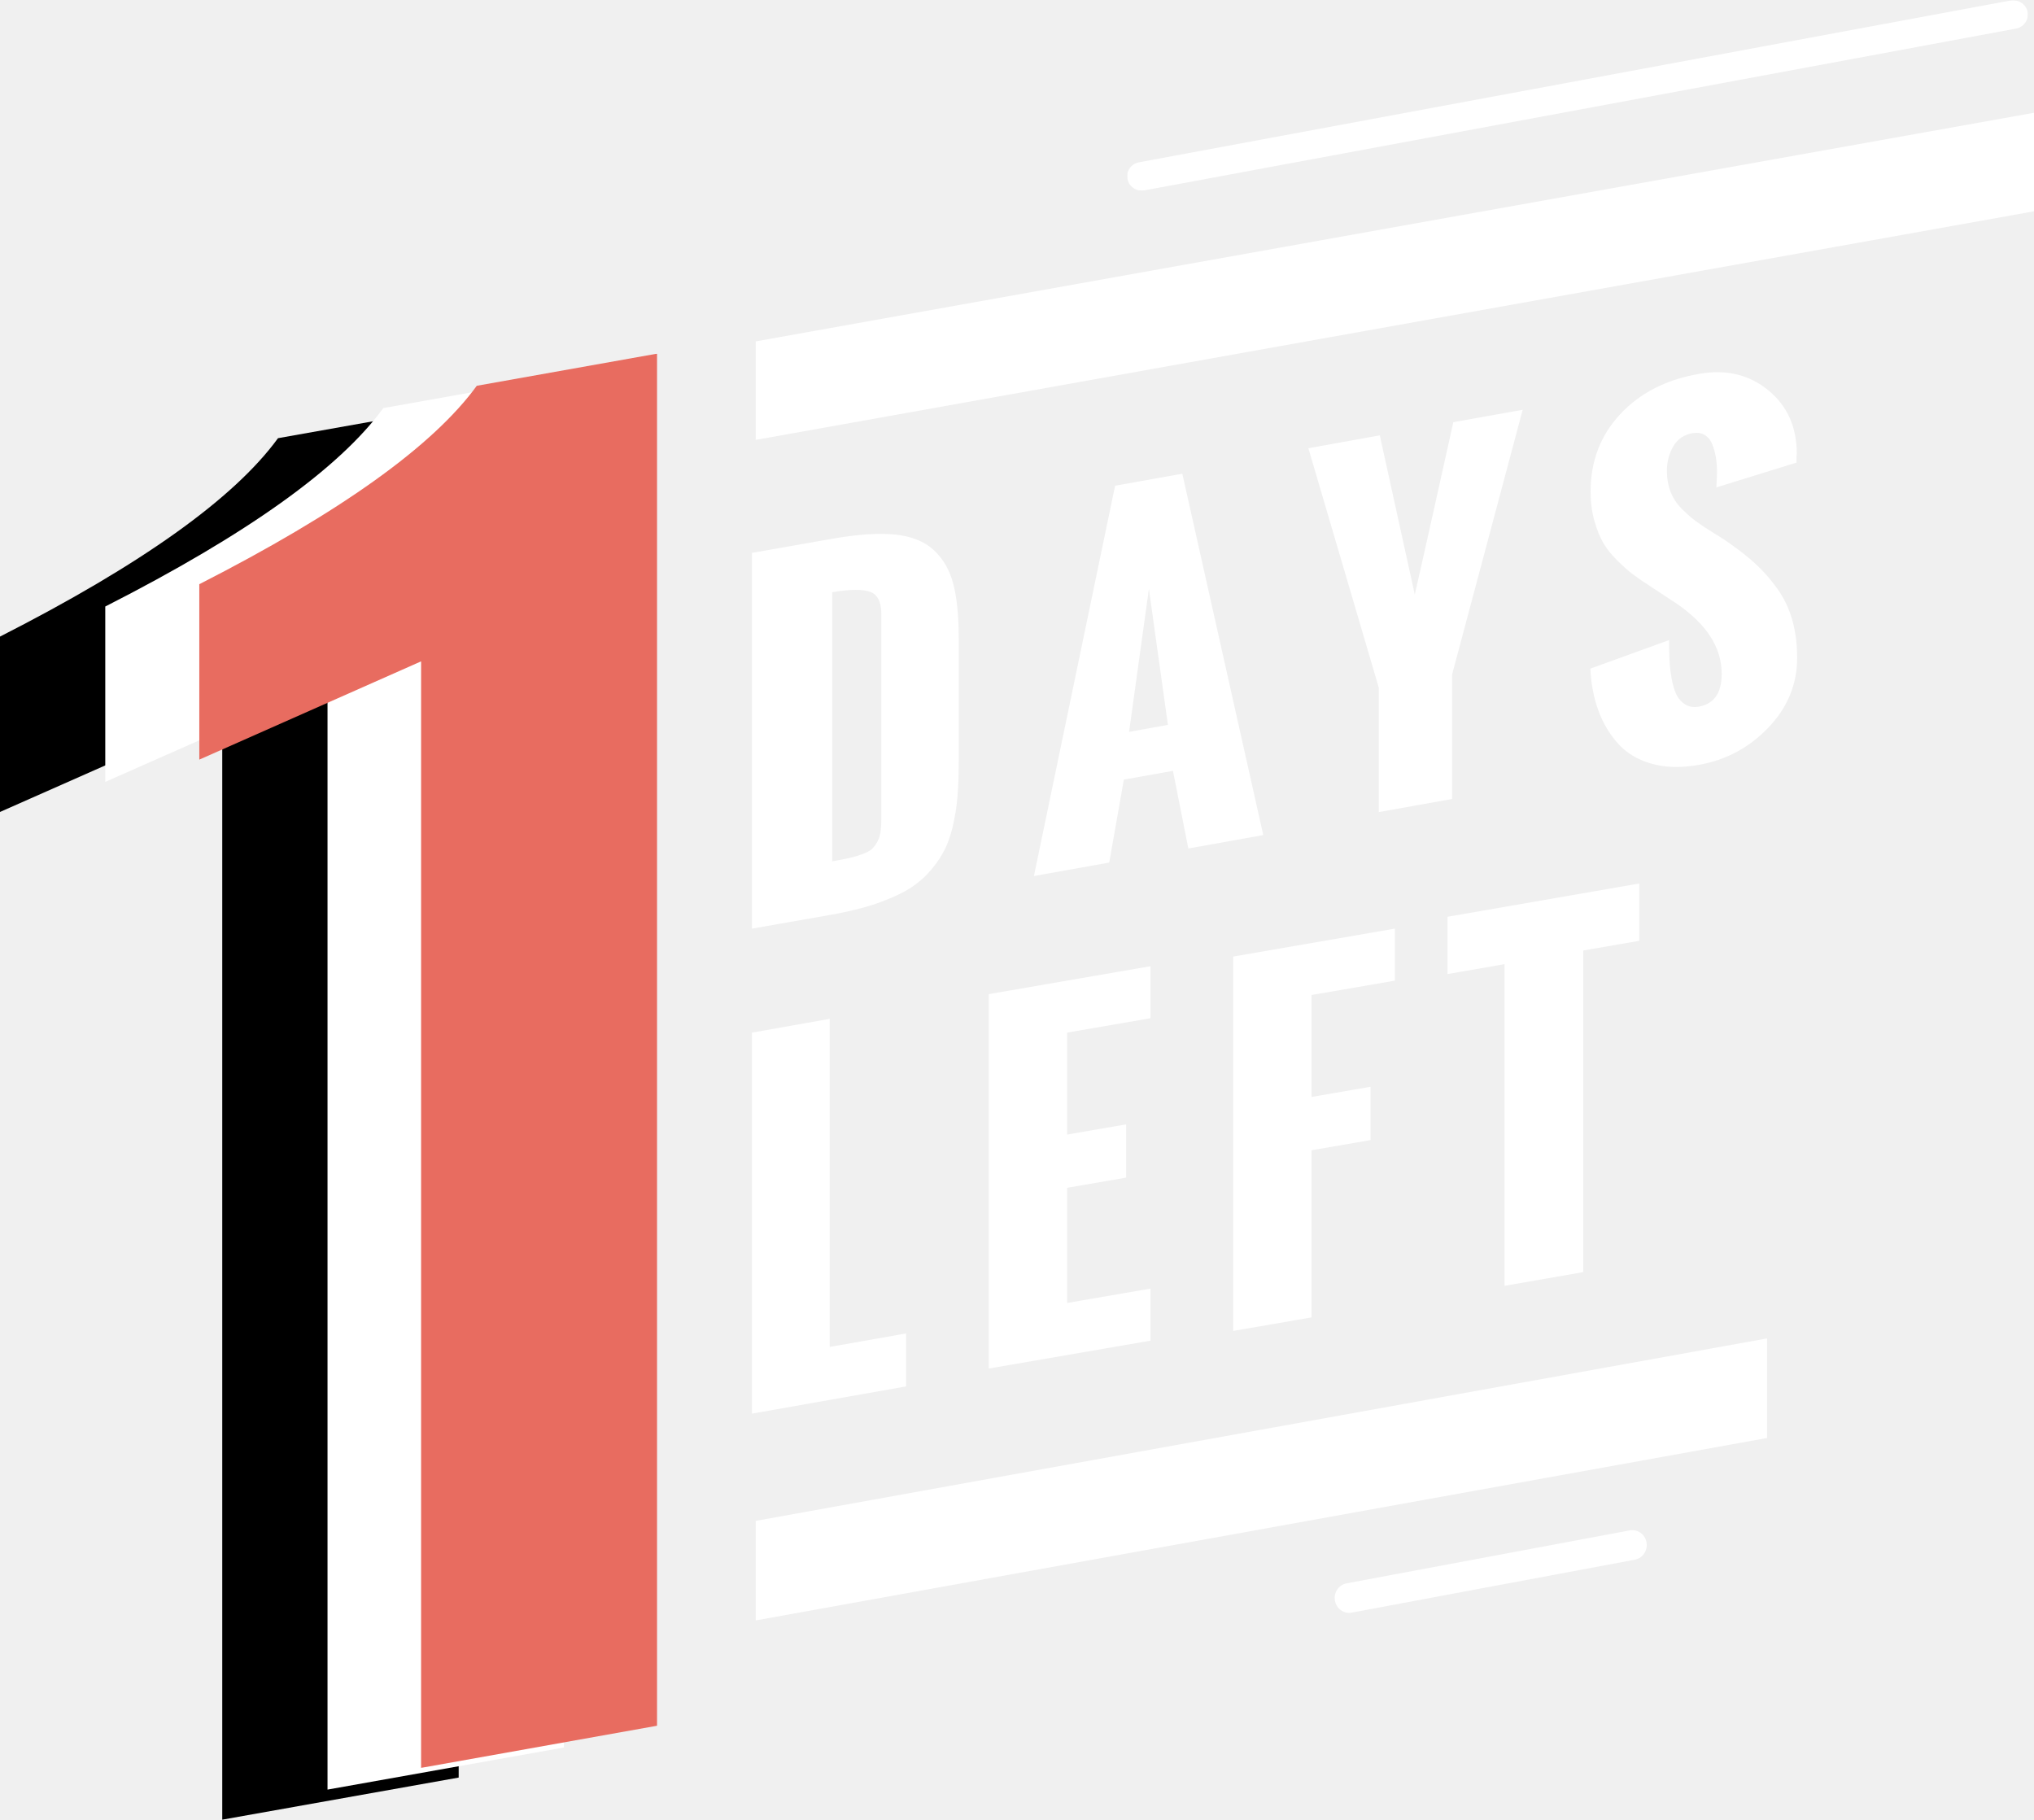
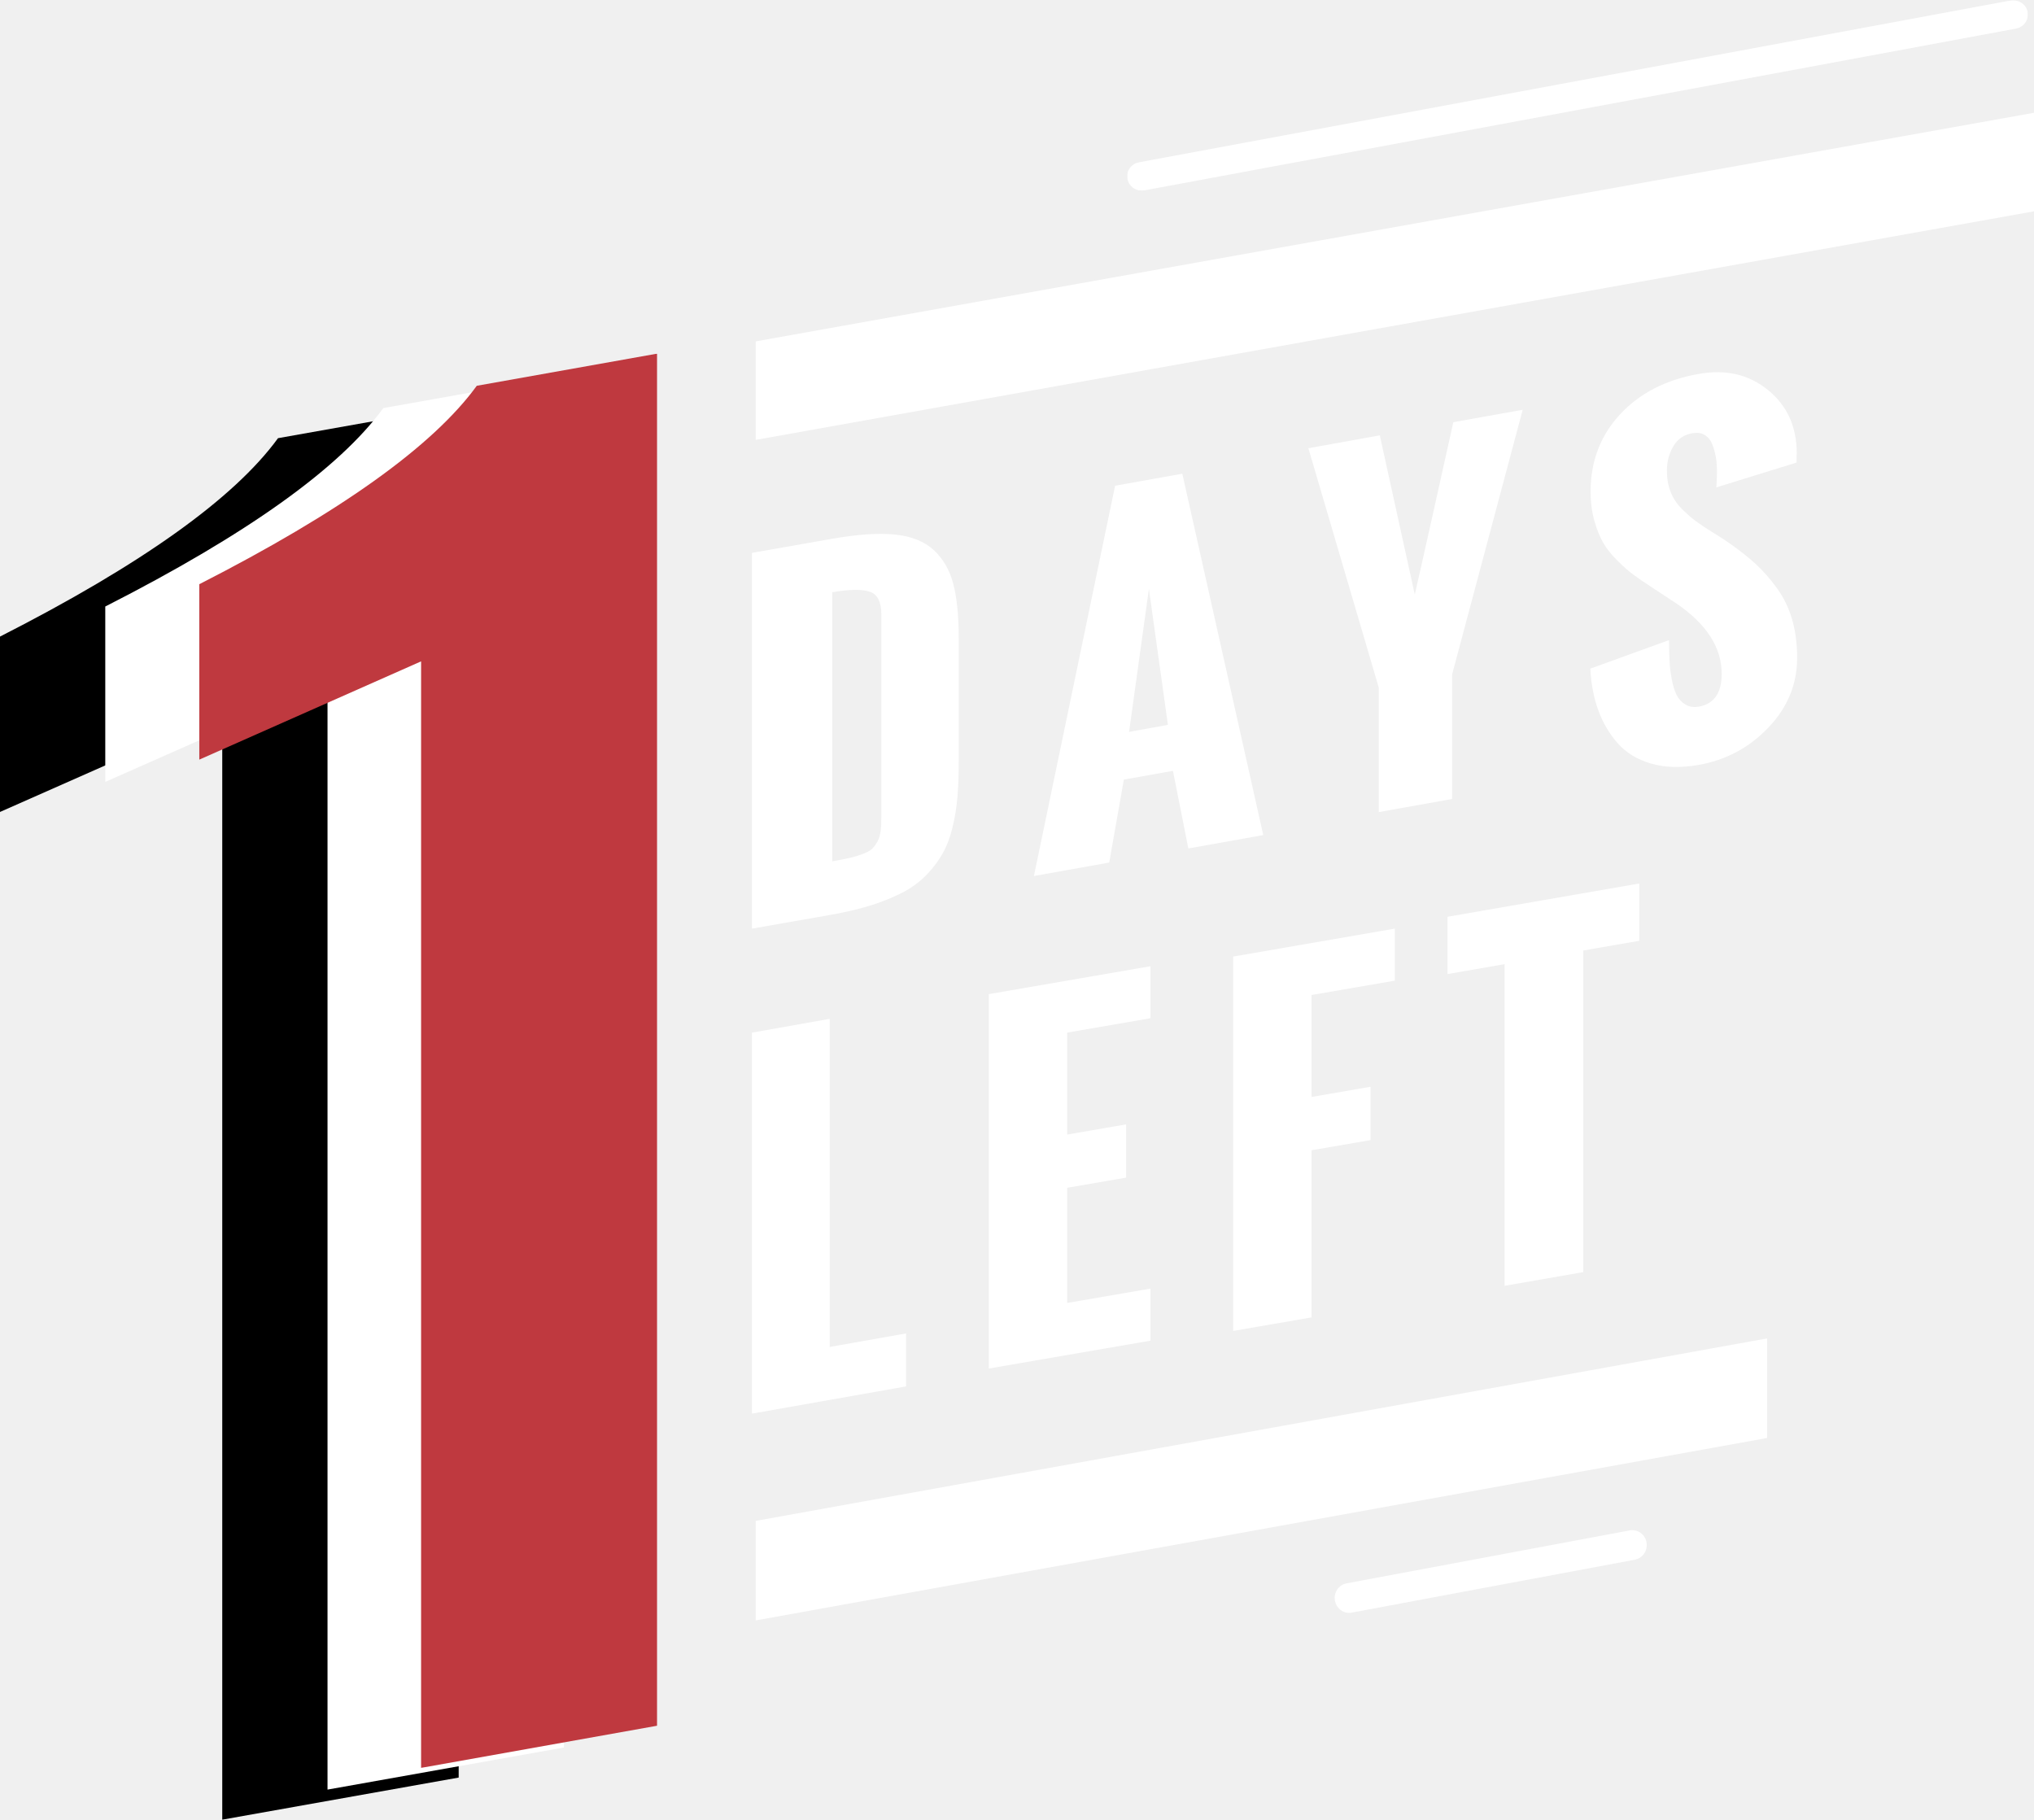
<svg xmlns="http://www.w3.org/2000/svg" xmlns:xlink="http://www.w3.org/1999/xlink" width="541px" height="484px" viewBox="0 0 541 484" version="1.1">
  <defs>
    <polygon id="path-1" points="0.8 0.082 240.366 0.082 240.366 50.694 0.8 50.694" />
    <polygon id="path-3" points="0.974 0.058 122.795 0.058 122.795 376.224 0.974 376.224" />
  </defs>
  <g id="Page-2" stroke="none" stroke-width="1" fill="none" fill-rule="evenodd">
    <g id="Desktop-Copy-9" transform="translate(-280, -139)">
      <g id="Group" transform="translate(280, 139)">
        <g id="Group-33" transform="translate(200, 0)">
          <path d="M21.359,229.092 C23.314,228.755 24.874,228.458 25.997,228.193 C27.131,227.937 28.264,227.6 29.387,227.181 C30.521,226.752 31.353,226.323 31.883,225.853 C32.403,225.353 32.892,224.699 33.349,223.892 C33.797,223.075 34.098,222.135 34.223,221.082 C34.358,220.04 34.42,218.763 34.42,217.251 L34.42,163.434 C34.42,160.135 33.433,158.132 31.436,157.428 C29.429,156.682 26.07,156.723 21.359,157.519 L21.359,229.092 Z M0,247 L0,147.058 L21.255,143.319 C28.046,142.124 33.62,141.736 38.008,142.175 C42.407,142.625 45.839,143.994 48.355,146.302 C50.861,148.632 52.598,151.645 53.555,155.313 C54.522,159.011 55,163.812 55,169.778 L55,202.53 C55,206.096 54.886,209.212 54.667,211.888 C54.438,214.595 54.022,217.251 53.388,219.897 C52.775,222.553 51.912,224.842 50.84,226.783 C49.769,228.744 48.386,230.614 46.691,232.432 C44.996,234.24 42.948,235.803 40.566,237.121 C38.164,238.408 35.367,239.594 32.133,240.656 C28.919,241.678 25.207,242.577 21.027,243.312 L0,247 Z" id="Fill-8" fill="#FFFFFF" />
          <path d="M100.309,194.667 L110.64,192.807 L105.587,156.63 L100.309,194.667 Z M75,233 L96.592,129.198 L114.469,126 L136,222.109 L116.072,225.675 L111.978,205.027 L98.92,207.356 L95.03,229.424 L75,233 Z" id="Fill-10" fill="#FFFFFF" />
          <path d="M166.725,216 L166.725,182.899 L148,119.225 L167,115.796 L176.301,158.14 C177.453,153.124 179.174,145.458 181.456,135.213 C183.749,124.947 185.45,117.311 186.55,112.296 L205,109 L186.224,179.409 L186.224,212.51 L166.725,216 Z" id="Fill-12" fill="#FFFFFF" />
          <path d="M223,177.842 L243.934,170.257 C243.934,172.278 243.976,174.054 244.049,175.616 C244.122,177.158 244.31,178.812 244.643,180.578 C244.956,182.344 245.394,183.763 245.947,184.855 C246.489,185.927 247.261,186.774 248.263,187.377 C249.274,188 250.453,188.194 251.819,187.959 C255.887,187.244 257.932,184.345 257.932,179.24 C257.932,172.227 253.916,165.979 245.853,160.487 L239.449,156.281 C237.415,154.964 235.798,153.851 234.578,152.953 C233.357,152.075 231.939,150.819 230.291,149.206 C228.653,147.603 227.37,146.011 226.442,144.418 C225.514,142.826 224.721,140.835 224.064,138.497 C223.396,136.118 223.063,133.546 223.063,130.769 C223.063,122.673 225.691,115.813 230.948,110.157 C236.205,104.532 243.173,100.969 251.872,99.448 C259.079,98.172 265.233,99.622 270.292,103.777 C275.361,107.901 277.896,113.526 277.896,120.632 L277.833,121.367 L277.833,123.041 L256.513,129.636 C256.513,129.227 256.544,128.584 256.607,127.717 C256.659,126.839 256.68,126.124 256.68,125.562 C256.68,124.235 256.597,122.969 256.409,121.785 C256.221,120.591 255.898,119.427 255.47,118.284 C255.032,117.14 254.364,116.293 253.457,115.721 C252.55,115.149 251.454,115.007 250.161,115.221 C247.908,115.609 246.197,116.773 245.06,118.712 C243.934,120.662 243.36,122.806 243.36,125.175 C243.36,127.237 243.684,129.136 244.351,130.84 C245.008,132.535 246.02,134.036 247.366,135.383 C248.711,136.71 249.942,137.813 251.068,138.63 C252.205,139.477 253.718,140.488 255.616,141.652 C257.504,142.815 258.85,143.683 259.642,144.245 C262.542,146.246 264.993,148.195 267.006,150.043 C269.009,151.891 270.897,154.035 272.68,156.516 C274.464,158.986 275.799,161.732 276.675,164.815 C277.562,167.868 278,171.257 278,174.994 C278,181.997 275.455,188.173 270.354,193.523 C265.254,198.862 259.058,202.18 251.757,203.456 C247.032,204.283 242.828,204.17 239.167,203.098 C235.496,202.037 232.544,200.24 230.291,197.708 C228.048,195.176 226.306,192.246 225.107,188.898 C223.897,185.57 223.198,181.884 223,177.842" id="Fill-14" fill="#FFFFFF" />
          <polygon id="Fill-16" fill="#FFFFFF" points="0 376 0 274.667 20.678 271 20.678 358.267 41 354.673 41 368.76" />
          <polygon id="Fill-18" fill="#FFFFFF" points="63 364 63 264.42 106 257 106 270.832 83.847 274.648 83.847 301.772 99.532 299.065 99.532 313.223 83.847 315.93 83.847 346.565 106 342.749 106 356.591" />
          <polygon id="Fill-20" fill="#FFFFFF" points="128 354 128 254.43 171 247 171 260.832 148.852 264.648 148.852 291.772 164.531 289.065 164.531 303.243 148.852 305.94 148.852 350.397" />
          <polygon id="Fill-22" fill="#FFFFFF" points="200.188 342 200.188 256.445 185 259.082 185 243.848 236 235 236 250.234 221.119 252.809 221.119 338.354" />
          <polygon id="Fill-24" fill="#FFFFFF" points="341 56.203 1 117 1 90.807 341 30" />
          <polygon id="Fill-26" fill="#FFFFFF" points="270 382.477 1 431 1 404.533 270 356" />
          <g id="Group-30" transform="translate(99, 0)">
            <mask id="mask-2" fill="white">
              <use xlink:href="#path-1" />
            </mask>
            <g id="Clip-29" />
            <path d="M4.634,50.694 C2.823,50.694 1.217,49.419 0.867,47.593 C0.476,45.543 1.845,43.554 3.934,43.177 L235.822,0.122 C237.932,-0.173 239.888,1.112 240.299,3.172 C240.691,5.222 239.311,7.211 237.232,7.599 L5.334,50.643 C5.098,50.684 4.861,50.694 4.634,50.694" id="Fill-28" fill="#FFFFFF" mask="url(#mask-2)" />
          </g>
          <path d="M158.836,429 C157.011,429 155.393,427.651 155.063,425.738 C154.682,423.602 156.063,421.531 158.156,421.148 L233.474,407.059 C235.566,406.687 237.566,408.101 237.937,410.236 C238.318,412.404 236.927,414.454 234.845,414.847 L159.516,428.926 C159.289,428.968 159.052,429 158.836,429" id="Fill-31" fill="#FFFFFF" />
        </g>
        <g id="Group-8" transform="translate(0, 94)">
          <path d="M59.114,390 L59.114,95.825 L0,121.968 L0,75.321 C37.64,56.158 62.289,38.564 73.947,22.549 L122,14 L122,378.8 L59.114,390 Z" id="Fill-1" fill="#000000" />
          <path d="M87.114,382 L87.114,87.825 L28,113.968 L28,67.321 C65.64,48.158 90.289,30.564 101.947,14.549 L150,6 L150,370.8 L87.114,382 Z" id="Fill-3" fill="#FFFFFF" />
          <g id="Group-7" transform="translate(52, 0)">
            <mask id="mask-4" fill="white">
              <use xlink:href="#path-3" />
            </mask>
            <g id="Clip-6" />
-             <path d="M60.002,376.224 L60.002,81.909 L0.974,108.063 L0.974,61.407 C38.56,42.235 63.173,24.623 74.814,8.611 L122.798,0.058 L122.798,365.009 L60.002,376.224 Z" id="Fill-5" fill="#E86C60" mask="url(#mask-4)" />
+             <path d="M60.002,376.224 L60.002,81.909 L0.974,108.063 L0.974,61.407 C38.56,42.235 63.173,24.623 74.814,8.611 L122.798,0.058 L122.798,365.009 L60.002,376.224 Z" id="Fill-5" fill="#BF393F" mask="url(#mask-4)" />
          </g>
        </g>
      </g>
    </g>
  </g>
</svg>
